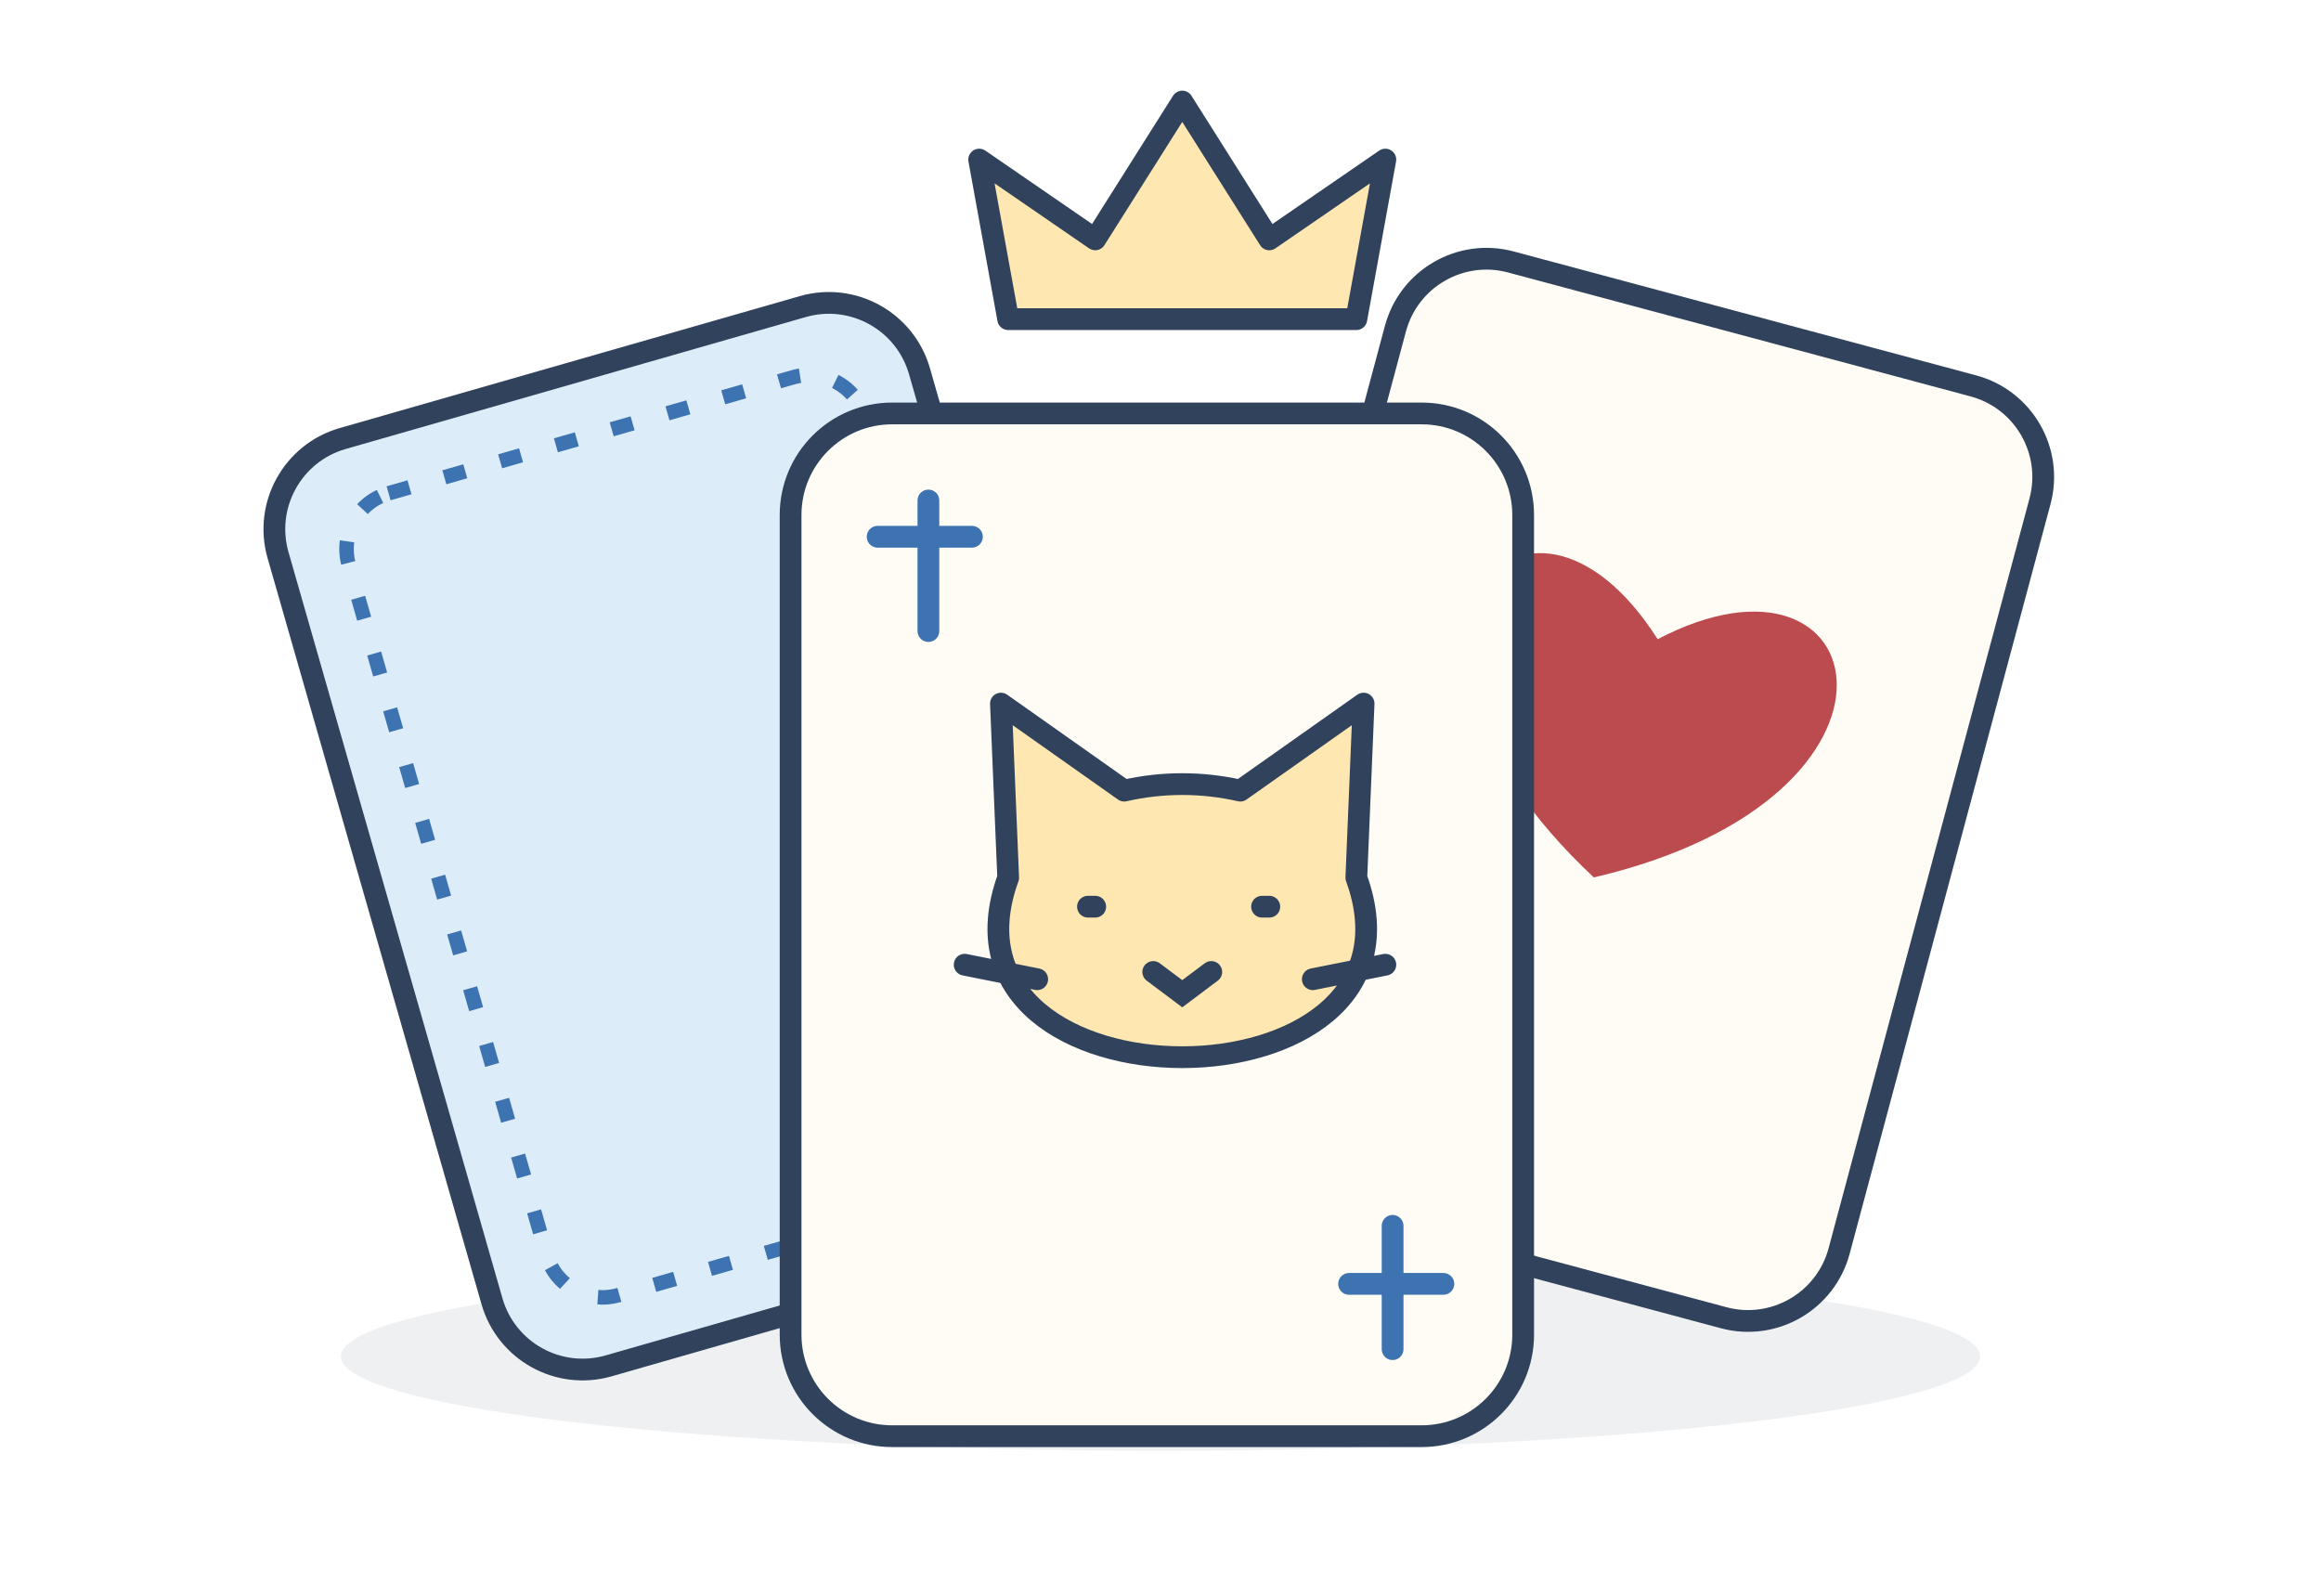
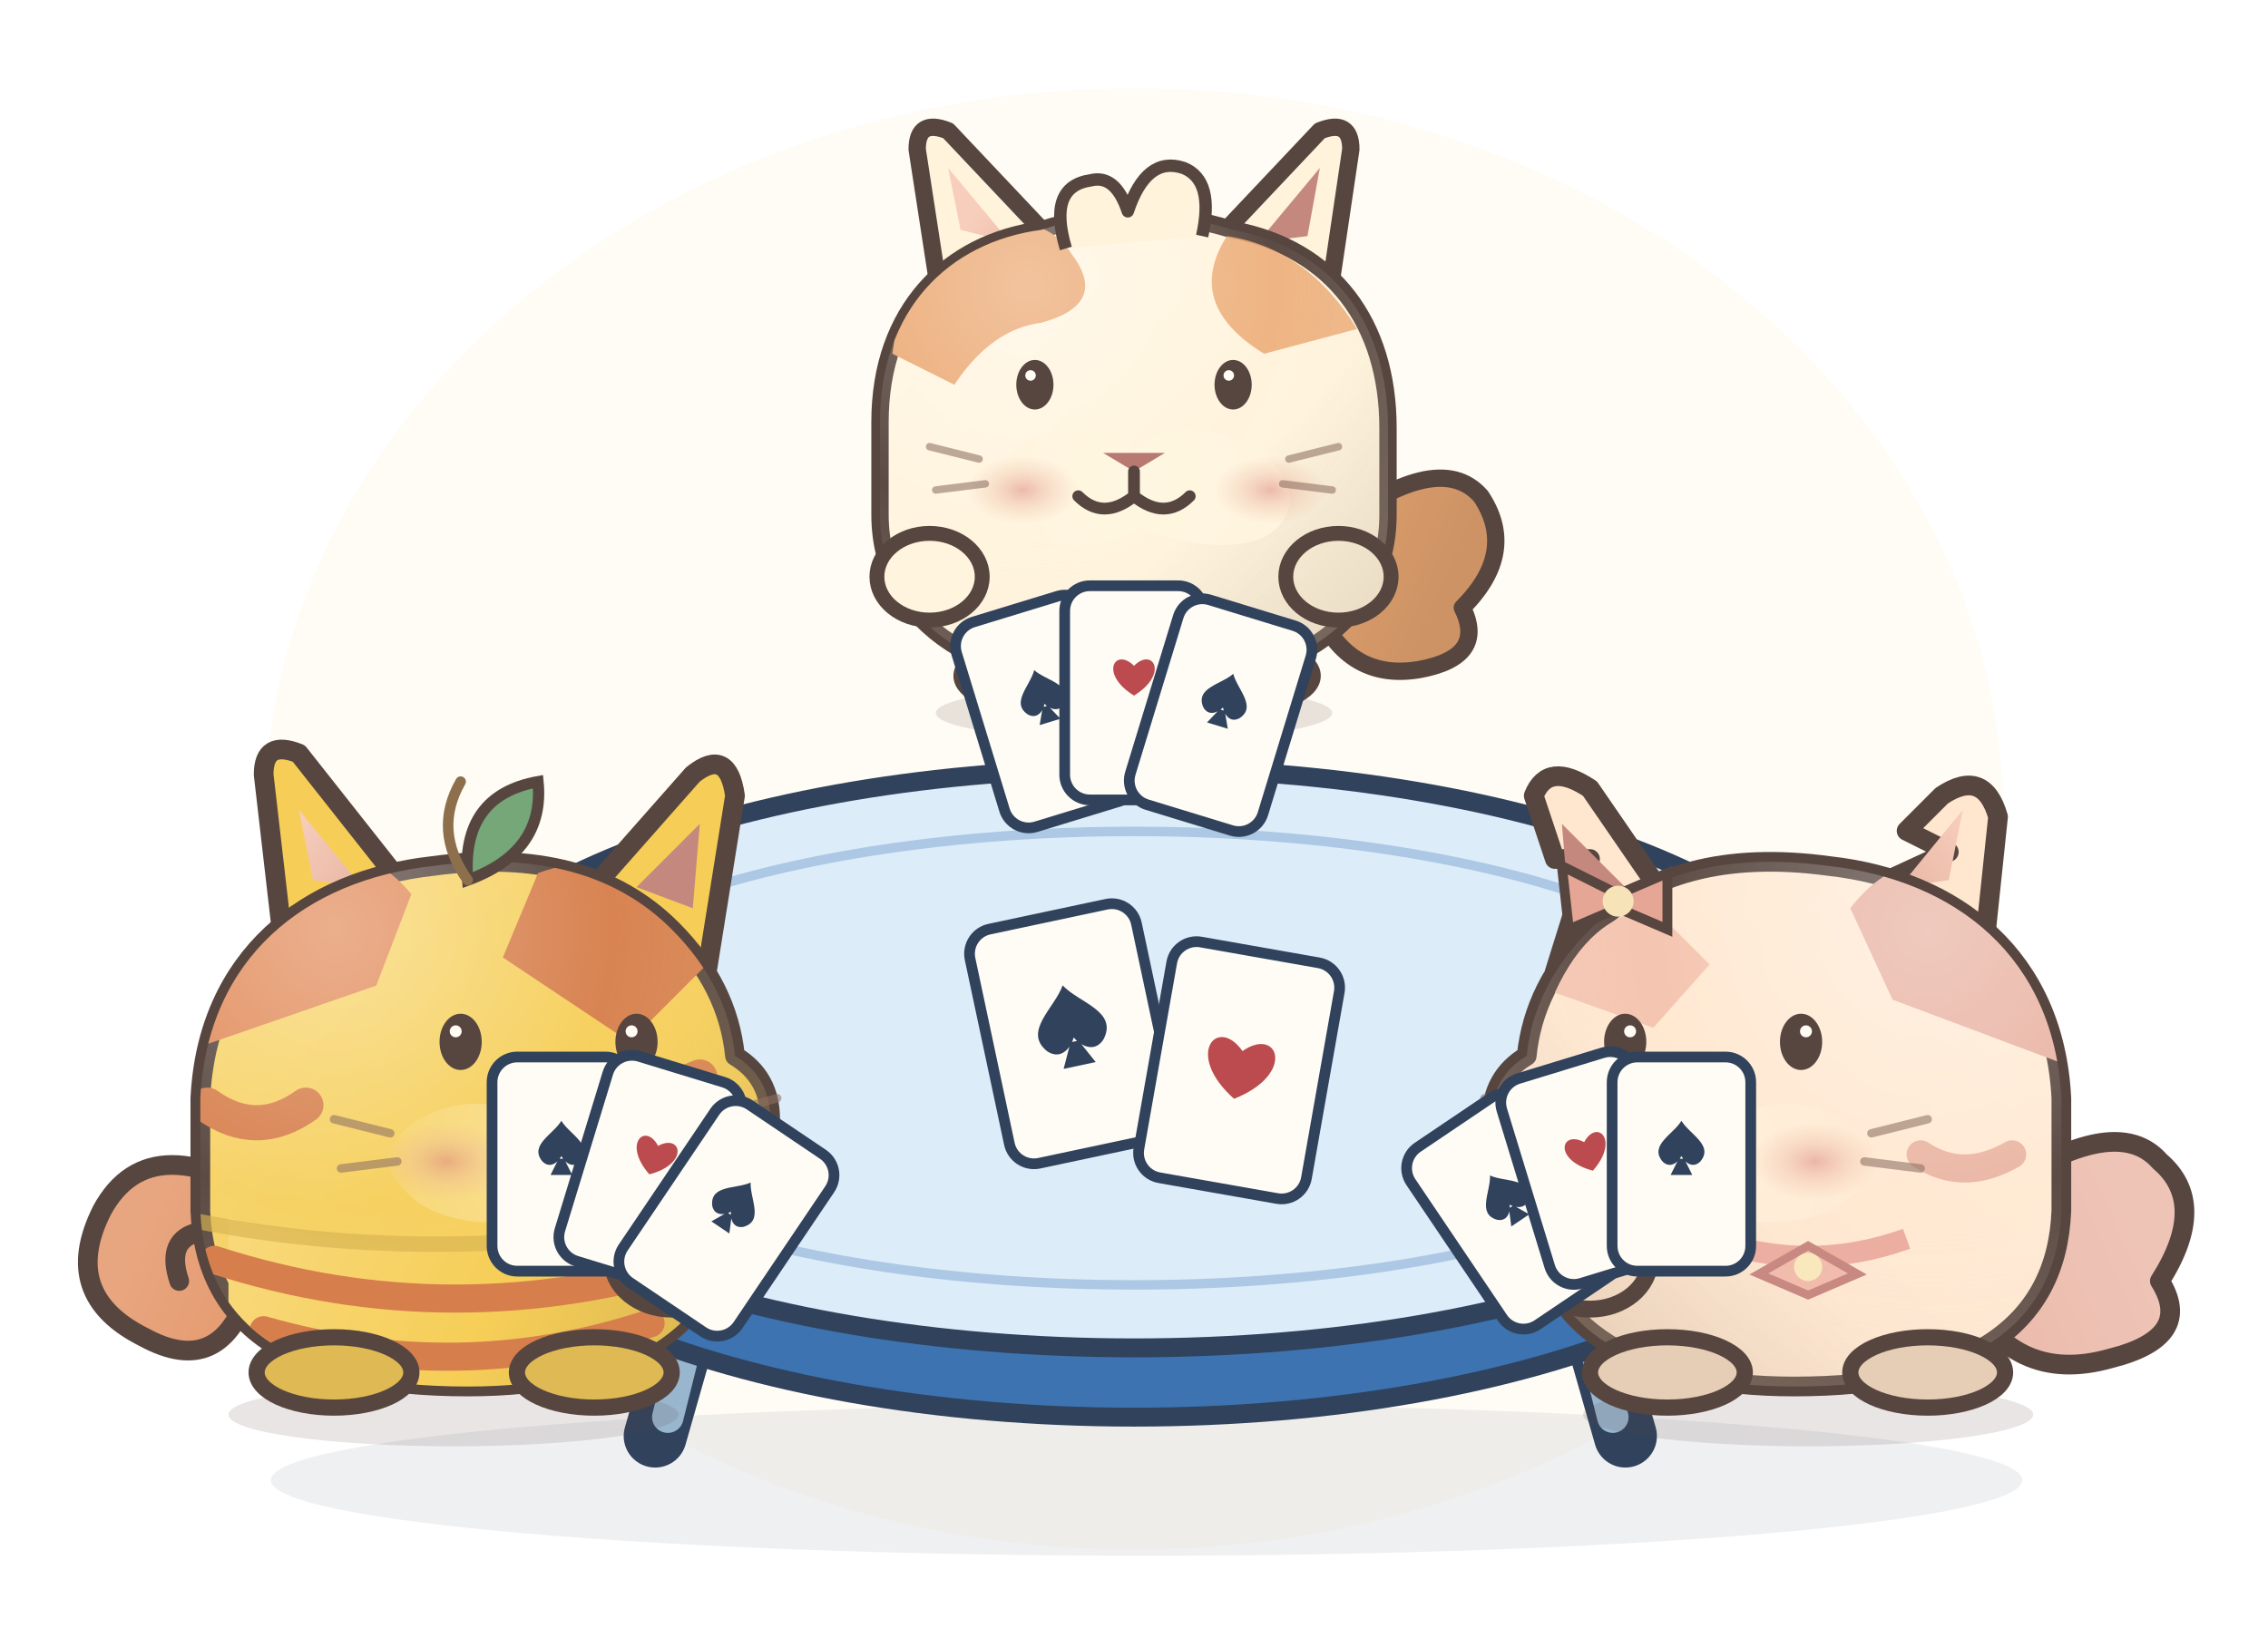
- <svg xmlns="http://www.w3.org/2000/svg" viewBox="0 0 320 220" fill="none">
-   <ellipse cx="160" cy="187" rx="113" ry="13" fill="#30425c" opacity=".08" />
-   <g transform="rotate(-16 105 124)">
-     <rect x="54" y="47" width="92" height="133" rx="13" fill="#dcecf9" stroke="#30425c" stroke-width="3" />
-     <rect x="63" y="56" width="74" height="115" rx="8" stroke="#3c73b0" stroke-width="2" stroke-dasharray="3 5" />
-   </g>
-   <g transform="rotate(15 220 120)">
-     <rect x="174" y="42" width="92" height="133" rx="13" fill="#fffcf5" stroke="#30425c" stroke-width="3" />
-     <path d="M220 87c-25-23-43 11 0 34 43-23 25-57 0-34Z" fill="#bb4b4e" />
-   </g>
-   <rect x="109" y="57" width="101" height="141" rx="14" fill="#fffcf5" stroke="#30425c" stroke-width="3" />
-   <path d="m139 121-1-24 17 12a36 36 0 0 1 16 0l17-12-1 24c12 33-60 33-48 0Z" fill="#ffe7b1" stroke="#30425c" stroke-width="3" stroke-linejoin="round" />
-   <path d="M150 125h1m23 0h1m-16 9 4 3 4-3m-24 1-10-2m48 2 10-2" stroke="#30425c" stroke-width="3" stroke-linecap="round" />
-   <path d="m139 44-4-22 16 11 12-19 12 19 16-11-4 22Z" fill="#ffe7b1" stroke="#30425c" stroke-width="3" stroke-linejoin="round" />
-   <path d="M121 74h13m-6-5v18m58 90h13m-7-8v17" stroke="#3c73b0" stroke-width="3" stroke-linecap="round" />
+ <svg xmlns="http://www.w3.org/2000/svg" viewBox="0 0 360 260" fill="none">
+   <ellipse cx="180" cy="130" rx="138" ry="116" fill="#fffcf5" />
+   <ellipse cx="182" cy="235" rx="139" ry="12" fill="#30425c" opacity=".08" />
+   <path d="M114 193L104 228M248 193L258 228" stroke="#30425c" stroke-width="10" stroke-linecap="round" />
+   <path d="M114 193L106 225M248 193L256 225" stroke="#99b6cf" stroke-width="5" stroke-linecap="round" />
+   <g transform="translate(121 7) scale(0.9833333)">
+     <defs>
+       <linearGradient id="_ddz-logo-cloud-R_0_-fur" x1="26" y1="30" x2="100" y2="102" gradientUnits="userSpaceOnUse">
+         <stop stop-color="#fff5e1" />
+         <stop offset=".62" stop-color="#FFF3DB" />
+         <stop offset="1" stop-color="#e5d7c0" />
+       </linearGradient>
+       <linearGradient id="_ddz-logo-cloud-R_0_-tail" x1="20" y1="69" x2="103" y2="105" gradientUnits="userSpaceOnUse">
+         <stop stop-color="#f0bc92" />
+         <stop offset=".55" stop-color="#EBA770" />
+         <stop offset="1" stop-color="#cd9365" />
+       </linearGradient>
+       <linearGradient id="_ddz-logo-cloud-R_0_-outfit" x1="32" y1="78" x2="92" y2="107" gradientUnits="userSpaceOnUse">
+         <stop stop-color="#fff5e2" />
+         <stop offset=".55" stop-color="#FFF3DB" />
+         <stop offset="1" stop-color="#e2d6c0" />
+       </linearGradient>
+       <linearGradient id="_ddz-logo-cloud-R_0_-ear" x1="42" y1="17" x2="72" y2="40" gradientUnits="userSpaceOnUse">
+         <stop stop-color="#F7CEBC" />
+         <stop offset=".68" stop-color="#DDA391" />
+         <stop offset="1" stop-color="#C5887F" />
+       </linearGradient>
+       <radialGradient id="_ddz-logo-cloud-R_0_-belly" cx="60" cy="70" r="31" gradientUnits="userSpaceOnUse">
+         <stop stop-color="#fff6e1" />
+         <stop offset=".72" stop-color="#fff5df" />
+         <stop offset="1" stop-color="#FFF3DB" stop-opacity=".7" />
+       </radialGradient>
+       <radialGradient id="_ddz-logo-cloud-R_0_-blush">
+         <stop stop-color="#DA827B" stop-opacity=".52" />
+         <stop offset=".58" stop-color="#EAAE98" stop-opacity=".26" />
+         <stop offset="1" stop-color="#EAAE98" stop-opacity="0" />
+       </radialGradient>
+       <radialGradient id="_ddz-logo-cloud-R_0_-volume" cx="43" cy="39" r="72" gradientUnits="userSpaceOnUse">
+         <stop stop-color="#FFFFFF" stop-opacity=".32" />
+         <stop offset=".55" stop-color="#FFFFFF" stop-opacity=".025" />
+         <stop offset="1" stop-color="#e5d7c0" stop-opacity=".22" />
+       </radialGradient>
+       <clipPath id="_ddz-logo-cloud-R_0_-clip">
+         <path d="M19 61C19 43 30 32 45 30Q60 25 76 30C92 33 101 45 101 62V76C101 94 84 104 60 104S19 94 19 76Z" />
+       </clipPath>
+     </defs>
+     <ellipse cx="60" cy="108" rx="32" ry="4.5" fill="#55443A" opacity="0.14" />
+     <g>
+       <g transform="translate(0 0) rotate(0 60 69) translate(60 69) scale(1 1) translate(-60 -69)">
+         <g transform="translate(0 0) rotate(0 91 85)">
+           <path d="M91 79Q109 65 116 73Q122 82 113 91Q117 99 106 101Q94 103 89 90Z" fill="url(#_ddz-logo-cloud-R_0_-tail)" stroke="#57463F" stroke-width="2.8" stroke-linecap="round" stroke-linejoin="round" />
+         </g>
+         <g transform="rotate(0 60 39)">
+           <g>
+             <path d="M29 43 25 17Q25 12 30 14L47 32ZM73 32 90 14Q95 12 95 17L91 44Z" fill="#FFF3DB" stroke="#57463F" stroke-width="2.8" stroke-linejoin="round" />
+             <path d="M32 30 30 20 40 32ZM80 32 90 20 88 31Z" fill="url(#_ddz-logo-cloud-R_0_-ear)" />
+           </g>
+         </g>
+         <path d="M19 61C19 43 30 32 45 30Q60 25 76 30C92 33 101 45 101 62V76C101 94 84 104 60 104S19 94 19 76Z" fill="url(#_ddz-logo-cloud-R_0_-fur)" stroke="#57463F" stroke-width="2.8" stroke-linejoin="round" />
+         <g clip-path="url(#_ddz-logo-cloud-R_0_-clip)">
+           <path d="M23 36Q43 23 50 34Q56 42 45 45Q37 46 31 55L21 50Z" fill="#EBA770" />
+           <path d="M75 31q13 2 21 15l-15 4q-13-8-6-19Z" fill="#EBA770" opacity=".85" />
+           <path d="M19 61C19 43 30 32 45 30Q60 25 76 30C92 33 101 45 101 62V76C101 94 84 104 60 104S19 94 19 76Z" fill="url(#_ddz-logo-cloud-R_0_-volume)" />
+           <path d="M37 70C40 64 47 61 53 63C57 63 59 66 60 66C63 62 70 61 77 64C84 67 87 73 84 77C81 82 70 82 61 78C55 82 45 82 40 78C37 76 36 73 37 70Z" fill="url(#_ddz-logo-cloud-R_0_-belly)" />
+           <g />
+         </g>
+         <g>
+           <ellipse cx="42" cy="72" rx="9" ry="5.5" fill="url(#_ddz-logo-cloud-R_0_-blush)" />
+           <ellipse cx="82" cy="72" rx="9" ry="5.5" fill="url(#_ddz-logo-cloud-R_0_-blush)" />
+           <ellipse cx="44" cy="55" rx="3" ry="4" fill="#57463F" />
+           <ellipse cx="76" cy="55" rx="3" ry="4" fill="#57463F" />
+           <circle cx="43.3" cy="53.5" r=".85" fill="#FFFDF5" />
+           <circle cx="75.3" cy="53.5" r=".85" fill="#FFFDF5" />
+           <path d="m55 66 5 3 5-3Z" fill="#B87972" />
+           <path d="M60 69v4m0 0q-5 4-9 0m9 0q5 4 9 0" stroke="#57463F" stroke-width="1.9" stroke-linecap="round" fill="none" />
+           <path d="m35 67-8-2m9 6-8 1m57-5 8-2m-9 6 8 1" stroke="#8E7062" stroke-width="1.2" stroke-linecap="round" opacity=".58" />
+         </g>
+         <g transform="rotate(0 60 30)" />
+         <g transform="translate(0 0) rotate(0 62 30)">
+           <path d="M49 33q-3-10 4-11 4-1 6 5 3-9 9-7 5 2 3 11" fill="#FFF3DB" stroke="#57463F" stroke-width="2" stroke-linejoin="round" />
+         </g>
+         <ellipse cx="27" cy="86" rx="8.5" ry="7" fill="url(#_ddz-logo-cloud-R_0_-fur)" stroke="#57463F" stroke-width="2.4" />
+         <ellipse cx="93" cy="86" rx="8.5" ry="7" fill="url(#_ddz-logo-cloud-R_0_-fur)" stroke="#57463F" stroke-width="2.4" />
+         <ellipse cx="43" cy="102" rx="11" ry="5" fill="#e5d7c0" stroke="#57463F" stroke-width="2.3" />
+         <ellipse cx="78" cy="102" rx="11" ry="5" fill="#e5d7c0" stroke="#57463F" stroke-width="2.3" />
+       </g>
+     </g>
+   </g>
+   <ellipse cx="180" cy="177" rx="115" ry="48" fill="#3c73b0" stroke="#30425c" stroke-width="3" />
+   <ellipse cx="180" cy="168" rx="115" ry="46" fill="#dcecf9" stroke="#30425c" stroke-width="3" />
+   <ellipse cx="180" cy="168" rx="102" ry="36" stroke="#3c73b0" stroke-opacity=".3" stroke-width="1.5" />
+   <g transform="translate(5 104) scale(1.116667)">
+     <defs>
+       <linearGradient id="_ddz-logo-mango-R_0_-fur" x1="26" y1="30" x2="100" y2="102" gradientUnits="userSpaceOnUse">
+         <stop stop-color="#f7d672" />
+         <stop offset=".62" stop-color="#F6CE57" />
+         <stop offset="1" stop-color="#deb954" />
+       </linearGradient>
+       <linearGradient id="_ddz-logo-mango-R_0_-tail" x1="20" y1="69" x2="103" y2="105" gradientUnits="userSpaceOnUse">
+         <stop stop-color="#e8a680" />
+         <stop offset=".55" stop-color="#E18A58" />
+         <stop offset="1" stop-color="#c57d53" />
+       </linearGradient>
+       <linearGradient id="_ddz-logo-mango-R_0_-outfit" x1="32" y1="78" x2="92" y2="107" gradientUnits="userSpaceOnUse">
+         <stop stop-color="#f8d879" />
+         <stop offset=".55" stop-color="#F6CE57" />
+         <stop offset="1" stop-color="#dbb753" />
+       </linearGradient>
+       <linearGradient id="_ddz-logo-mango-R_0_-ear" x1="42" y1="17" x2="72" y2="40" gradientUnits="userSpaceOnUse">
+         <stop stop-color="#F7CEBC" />
+         <stop offset=".68" stop-color="#DDA391" />
+         <stop offset="1" stop-color="#C5887F" />
+       </linearGradient>
+       <radialGradient id="_ddz-logo-mango-R_0_-belly" cx="76" cy="70" r="31" gradientUnits="userSpaceOnUse">
+         <stop stop-color="#fae197" />
+         <stop offset=".72" stop-color="#f8d97c" />
+         <stop offset="1" stop-color="#F6CE57" stop-opacity=".7" />
+       </radialGradient>
+       <radialGradient id="_ddz-logo-mango-R_0_-blush">
+         <stop stop-color="#DA827B" stop-opacity=".52" />
+         <stop offset=".58" stop-color="#EAAE98" stop-opacity=".26" />
+         <stop offset="1" stop-color="#EAAE98" stop-opacity="0" />
+       </radialGradient>
+       <radialGradient id="_ddz-logo-mango-R_0_-volume" cx="43" cy="39" r="72" gradientUnits="userSpaceOnUse">
+         <stop stop-color="#FFFFFF" stop-opacity=".32" />
+         <stop offset=".55" stop-color="#FFFFFF" stop-opacity=".025" />
+         <stop offset="1" stop-color="#deb954" stop-opacity=".22" />
+       </radialGradient>
+       <clipPath id="_ddz-logo-mango-R_0_-clip">
+         <path d="M24 63C25 43 39 32 57 30Q79 27 91 39Q99 47 100 57Q105 60 105 66Q105 72 99 75V80C98 96 84 104 62 104Q25 104 24 79Z" />
+       </clipPath>
+     </defs>
+     <ellipse cx="60" cy="108" rx="32" ry="4.5" fill="#55443A" opacity="0.14" />
+     <g>
+       <g transform="translate(0 0) rotate(0 60 69) translate(60 69) scale(1 1) translate(-60 -69)">
+         <g transform="translate(0 0) rotate(0 36 85)">
+           <path d="M36 79Q17 66 10 79Q4 91 16 97Q27 103 31 90Q34 82 24 82Q19 83 21 89" fill="url(#_ddz-logo-mango-R_0_-tail)" stroke="#57463F" stroke-width="2.8" stroke-linecap="round" stroke-linejoin="round" />
+         </g>
+         <g>
+           <ellipse cx="32" cy="84" rx="7.5" ry="6" fill="#deb954" stroke="#57463F" stroke-width="2.2" />
+           <ellipse cx="47" cy="101" rx="8.5" ry="4.5" fill="#deb954" stroke="#57463F" stroke-width="2" />
+         </g>
+         <g transform="rotate(0 60 39)">
+           <g>
+             <path d="M36 43 33 17Q33 12 38 14L53 33ZM79 34 94 17Q99 13 100 20L96 45Z" fill="#F6CE57" stroke="#57463F" stroke-width="2.8" stroke-linejoin="round" />
+             <path d="M40 32 38 22 47 33ZM86 33 95 24 94 36Z" fill="url(#_ddz-logo-mango-R_0_-ear)" />
+           </g>
+         </g>
+         <path d="M24 63C25 43 39 32 57 30Q79 27 91 39Q99 47 100 57Q105 60 105 66Q105 72 99 75V80C98 96 84 104 62 104Q25 104 24 79Z" fill="url(#_ddz-logo-mango-R_0_-fur)" stroke="#57463F" stroke-width="2.8" stroke-linejoin="round" />
+         <g clip-path="url(#_ddz-logo-mango-R_0_-clip)">
+           <path d="M27 33Q44 22 54 34l-5 13-26 9Z" fill="#E18A58" />
+           <path d="M72 31q17-6 26 11l-13 13-18-12Z" fill="#D7804D" />
+           <path d="M25 64q7 5 14 0m39-4q8 4 17 0" stroke="#D7804D" stroke-width="5" stroke-linecap="round" />
+           <path d="M24 63C25 43 39 32 57 30Q79 27 91 39Q99 47 100 57Q105 60 105 66Q105 72 99 75V80C98 96 84 104 62 104Q25 104 24 79Z" fill="url(#_ddz-logo-mango-R_0_-volume)" />
+           <path d="M51 70C54 65 62 62 69 65C73 61 83 61 90 65C97 69 99 75 95 79C91 83 83 82 76 79C67 82 57 81 53 76C51 74 50 72 51 70Z" fill="url(#_ddz-logo-mango-R_0_-belly)" />
+           <g>
+             <path d="M28 80Q55 88 101 79V96Q86 106 62 106Q40 106 28 97Z" fill="url(#_ddz-logo-mango-R_0_-outfit)" />
+             <path d="M21 80Q59 88 100 79" stroke="#d8b452" stroke-width="2.2" fill="none" opacity=".65" />
+             <path d="M26 86q34 11 69 0m-62 10q28 8 55-1" stroke="#D77E4D" stroke-width="4" stroke-linecap="round" fill="none" />
+           </g>
+         </g>
+         <g>
+           <ellipse cx="59" cy="72" rx="9" ry="5.5" fill="url(#_ddz-logo-mango-R_0_-blush)" />
+           <ellipse cx="92" cy="72" rx="9" ry="5.5" fill="url(#_ddz-logo-mango-R_0_-blush)" />
+           <ellipse cx="61" cy="55" rx="3" ry="4" fill="#57463F" />
+           <ellipse cx="86" cy="55" rx="3" ry="4" fill="#57463F" />
+           <circle cx="60.3" cy="53.5" r=".85" fill="#FFFDF5" />
+           <circle cx="85.3" cy="53.5" r=".85" fill="#FFFDF5" />
+           <path d="m86 66 5 3 5-3Z" fill="#B87972" />
+           <path d="M92 69v4m0 0q-4 4-8 0m8 0q4 4 8 0" stroke="#57463F" stroke-width="2" stroke-linecap="round" fill="none" />
+           <path d="m51 68-8-2m9 6-8 1m55-8 7-2m-6 6 7 1" stroke="#8E7062" stroke-width="1.2" stroke-linecap="round" opacity=".58" />
+         </g>
+         <g transform="rotate(0 60 30)" />
+         <g transform="translate(0 0) rotate(0 62 30)">
+           <g>
+             <path d="M62 32q-1-12 10-14 1 10-10 14Z" fill="#75A779" stroke="#57463F" stroke-width="1.6" />
+             <path d="M62 32q-5-7-1-14" stroke="#8D6F4B" stroke-width="1.5" stroke-linecap="round" />
+           </g>
+         </g>
+         <ellipse cx="91" cy="86" rx="8.5" ry="7" fill="url(#_ddz-logo-mango-R_0_-fur)" stroke="#57463F" stroke-width="2.4" />
+         <ellipse cx="43" cy="102" rx="11" ry="5" fill="#deb954" stroke="#57463F" stroke-width="2.3" />
+         <ellipse cx="80" cy="102" rx="11" ry="5" fill="#deb954" stroke="#57463F" stroke-width="2.3" />
+       </g>
+     </g>
+   </g>
+   <g transform="translate(220 104) scale(1.116667)">
+     <defs>
+       <linearGradient id="_ddz-logo-peach-R_0_-fur" x1="26" y1="30" x2="100" y2="102" gradientUnits="userSpaceOnUse">
+         <stop stop-color="#ffebd7" />
+         <stop offset=".62" stop-color="#FFE7CF" />
+         <stop offset="1" stop-color="#e5cdb6" />
+       </linearGradient>
+       <linearGradient id="_ddz-logo-peach-R_0_-tail" x1="20" y1="69" x2="103" y2="105" gradientUnits="userSpaceOnUse">
+         <stop stop-color="#eec4b7" />
+         <stop offset=".55" stop-color="#E8B1A0" />
+         <stop offset="1" stop-color="#cb9b8a" />
+       </linearGradient>
+       <linearGradient id="_ddz-logo-peach-R_0_-outfit" x1="32" y1="78" x2="92" y2="107" gradientUnits="userSpaceOnUse">
+         <stop stop-color="#ffecd9" />
+         <stop offset=".55" stop-color="#FFE7CF" />
+         <stop offset="1" stop-color="#e2ccb7" />
+       </linearGradient>
+       <linearGradient id="_ddz-logo-peach-R_0_-ear" x1="42" y1="17" x2="72" y2="40" gradientUnits="userSpaceOnUse">
+         <stop stop-color="#F7CEBC" />
+         <stop offset=".68" stop-color="#DDA391" />
+         <stop offset="1" stop-color="#C5887F" />
+       </linearGradient>
+       <radialGradient id="_ddz-logo-peach-R_0_-belly" cx="76" cy="70" r="31" gradientUnits="userSpaceOnUse">
+         <stop stop-color="#ffefda" />
+         <stop offset=".72" stop-color="#ffecd6" />
+         <stop offset="1" stop-color="#FFE7CF" stop-opacity=".7" />
+       </radialGradient>
+       <radialGradient id="_ddz-logo-peach-R_0_-blush">
+         <stop stop-color="#DA827B" stop-opacity=".52" />
+         <stop offset=".58" stop-color="#EAAE98" stop-opacity=".26" />
+         <stop offset="1" stop-color="#EAAE98" stop-opacity="0" />
+       </radialGradient>
+       <radialGradient id="_ddz-logo-peach-R_0_-volume" cx="43" cy="39" r="72" gradientUnits="userSpaceOnUse">
+         <stop stop-color="#FFFFFF" stop-opacity=".32" />
+         <stop offset=".55" stop-color="#FFFFFF" stop-opacity=".025" />
+         <stop offset="1" stop-color="#e5cdb6" stop-opacity=".22" />
+       </radialGradient>
+       <clipPath id="_ddz-logo-peach-R_0_-clip">
+         <path d="M24 63C25 43 39 32 57 30Q79 27 91 39Q99 47 100 57Q105 60 105 66Q105 72 99 75V80C98 96 84 104 62 104Q25 104 24 79Z" />
+       </clipPath>
+     </defs>
+     <ellipse cx="60" cy="108" rx="32" ry="4.5" fill="#55443A" opacity="0.14" />
+     <g transform="translate(120 0) scale(-1 1)">
+       <g transform="translate(0 0) rotate(0 60 69) translate(60 69) scale(1 1) translate(-60 -69)">
+         <g transform="translate(0 0) rotate(0 36 85)">
+           <path d="M37 79Q17 64 10 72Q3 78 10 89Q5 97 17 100Q31 104 38 90Z" fill="url(#_ddz-logo-peach-R_0_-tail)" stroke="#57463F" stroke-width="2.8" stroke-linecap="round" stroke-linejoin="round" />
+         </g>
+         <g>
+           <ellipse cx="32" cy="84" rx="7.5" ry="6" fill="#e5cdb6" stroke="#57463F" stroke-width="2.2" />
+           <ellipse cx="47" cy="101" rx="8.5" ry="4.5" fill="#e5cdb6" stroke="#57463F" stroke-width="2" />
+         </g>
+         <g transform="rotate(0 60 39)">
+           <g>
+             <path d="M35 42 33 23Q35 16 41 20L46 25 40 28 53 34ZM80 35 91 19Q97 15 99 20L96 29 91 29 96 45Z" fill="#FFE7CF" stroke="#57463F" stroke-width="2.8" stroke-linejoin="round" />
+             <path d="M40 32 38 22 47 33ZM86 33 95 24 94 36Z" fill="url(#_ddz-logo-peach-R_0_-ear)" />
+           </g>
+         </g>
+         <path d="M24 63C25 43 39 32 57 30Q79 27 91 39Q99 47 100 57Q105 60 105 66Q105 72 99 75V80C98 96 84 104 62 104Q25 104 24 79Z" fill="url(#_ddz-logo-peach-R_0_-fur)" stroke="#57463F" stroke-width="2.8" stroke-linejoin="round" />
+         <g clip-path="url(#_ddz-logo-peach-R_0_-clip)">
+           <path d="M27 35Q44 23 54 36l-6 13-24 9Z" fill="#E8B1A0" />
+           <path d="M82 36q9 1 14 12l-14 5-8-9Z" fill="#F4C4AF" />
+           <path d="M31 71q7 4 13 0" stroke="#EAB5A2" stroke-width="4" stroke-linecap="round" />
+           <path d="M24 63C25 43 39 32 57 30Q79 27 91 39Q99 47 100 57Q105 60 105 66Q105 72 99 75V80C98 96 84 104 62 104Q25 104 24 79Z" fill="url(#_ddz-logo-peach-R_0_-volume)" />
+           <path d="M51 70C54 65 62 62 69 65C73 61 83 61 90 65C97 69 99 75 95 79C91 83 83 82 76 79C67 82 57 81 53 76C51 74 50 72 51 70Z" fill="url(#_ddz-logo-peach-R_0_-belly)" />
+           <g>
+             <path d="M46 83q14 5 28 0" stroke="#EBAEA0" stroke-width="3" fill="none" />
+             <path d="m60 84-7 4 7 3 7-3Z" fill="#F2BCAD" stroke="#C88982" stroke-width="1.2" />
+             <circle cx="60" cy="87" r="2" fill="#F8E8BC" />
+           </g>
+         </g>
+         <g>
+           <ellipse cx="59" cy="72" rx="9" ry="5.5" fill="url(#_ddz-logo-peach-R_0_-blush)" />
+           <ellipse cx="92" cy="72" rx="9" ry="5.5" fill="url(#_ddz-logo-peach-R_0_-blush)" />
+           <ellipse cx="61" cy="55" rx="3" ry="4" fill="#57463F" />
+           <ellipse cx="86" cy="55" rx="3" ry="4" fill="#57463F" />
+           <circle cx="60.3" cy="53.5" r=".85" fill="#FFFDF5" />
+           <circle cx="85.3" cy="53.5" r=".85" fill="#FFFDF5" />
+           <path d="m86 66 5 3 5-3Z" fill="#B87972" />
+           <path d="M92 69v4m0 0q-4 4-8 0m8 0q4 4 8 0" stroke="#57463F" stroke-width="2" stroke-linecap="round" fill="none" />
+           <path d="m51 68-8-2m9 6-8 1m55-8 7-2m-6 6 7 1" stroke="#8E7062" stroke-width="1.2" stroke-linecap="round" opacity=".58" />
+         </g>
+         <g transform="rotate(0 60 30)" />
+         <g transform="translate(0 0) rotate(0 26 80)" />
+         <ellipse cx="91" cy="86" rx="8.5" ry="7" fill="url(#_ddz-logo-peach-R_0_-fur)" stroke="#57463F" stroke-width="2.4" />
+         <ellipse cx="43" cy="102" rx="11" ry="5" fill="#e5cdb6" stroke="#57463F" stroke-width="2.3" />
+         <ellipse cx="80" cy="102" rx="11" ry="5" fill="#e5cdb6" stroke="#57463F" stroke-width="2.3" />
+         <g transform="rotate(0 87 35)">
+           <path d="m87 34 8-4-1 9-7-3-7 3v-8Z" fill="#E6A695" stroke="#57463F" stroke-width="1.4" />
+           <circle cx="87" cy="35" r="2.2" fill="#F7E3B8" />
+         </g>
+       </g>
+     </g>
+   </g>
+   <g transform="translate(179 104) rotate(0)" stroke="#30425c" stroke-width="1.7" stroke-linejoin="round">
+     <g transform="rotate(-17 0 27)">
+       <rect x="-18" y="-11" width="22" height="34" rx="4" fill="#fffcf5" />
+       <g transform="translate(-7 3) scale(.43)" stroke="none">
+         <path d="M0-9C-3-4-12 0-7 6C-4 9-1 6 0 4C1 6 4 9 7 6C12 0 3-4 0-9ZM-1 5L-4 11H4L1 5Z" fill="#30425c" />
+       </g>
+     </g>
+     <g transform="rotate(0 0 27)">
+       <rect x="-10" y="-11" width="22" height="34" rx="4" fill="#fffcf5" />
+       <g transform="translate(1 3) scale(.43)" stroke="none">
+         <path d="M0-3C-7-10-13 0 0 8C13 0 7-10 0-3Z" fill="#bb4b4e" />
+       </g>
+     </g>
+     <g transform="rotate(17 0 27)">
+       <rect x="-2" y="-11" width="22" height="34" rx="4" fill="#fffcf5" />
+       <g transform="translate(9 3) scale(.43)" stroke="none">
+         <path d="M0-9C-3-4-12 0-7 6C-4 9-1 6 0 4C1 6 4 9 7 6C12 0 3-4 0-9ZM-1 5L-4 11H4L1 5Z" fill="#30425c" />
+       </g>
+     </g>
+   </g>
+   <g transform="translate(104 180) rotate(17)" stroke="#30425c" stroke-width="1.7" stroke-linejoin="round">
+     <g transform="rotate(-17 0 27)">
+       <rect x="-18" y="-11" width="22" height="34" rx="4" fill="#fffcf5" />
+       <g transform="translate(-7 3) scale(.43)" stroke="none">
+         <path d="M0-9C-3-4-12 0-7 6C-4 9-1 6 0 4C1 6 4 9 7 6C12 0 3-4 0-9ZM-1 5L-4 11H4L1 5Z" fill="#30425c" />
+       </g>
+     </g>
+     <g transform="rotate(0 0 27)">
+       <rect x="-10" y="-11" width="22" height="34" rx="4" fill="#fffcf5" />
+       <g transform="translate(1 3) scale(.43)" stroke="none">
+         <path d="M0-3C-7-10-13 0 0 8C13 0 7-10 0-3Z" fill="#bb4b4e" />
+       </g>
+     </g>
+     <g transform="rotate(17 0 27)">
+       <rect x="-2" y="-11" width="22" height="34" rx="4" fill="#fffcf5" />
+       <g transform="translate(9 3) scale(.43)" stroke="none">
+         <path d="M0-9C-3-4-12 0-7 6C-4 9-1 6 0 4C1 6 4 9 7 6C12 0 3-4 0-9ZM-1 5L-4 11H4L1 5Z" fill="#30425c" />
+       </g>
+     </g>
+   </g>
+   <g transform="translate(250 180) rotate(-17)" stroke="#30425c" stroke-width="1.7" stroke-linejoin="round">
+     <g transform="rotate(-17 0 27)">
+       <rect x="-18" y="-11" width="22" height="34" rx="4" fill="#fffcf5" />
+       <g transform="translate(-7 3) scale(.43)" stroke="none">
+         <path d="M0-9C-3-4-12 0-7 6C-4 9-1 6 0 4C1 6 4 9 7 6C12 0 3-4 0-9ZM-1 5L-4 11H4L1 5Z" fill="#30425c" />
+       </g>
+     </g>
+     <g transform="rotate(0 0 27)">
+       <rect x="-10" y="-11" width="22" height="34" rx="4" fill="#fffcf5" />
+       <g transform="translate(1 3) scale(.43)" stroke="none">
+         <path d="M0-3C-7-10-13 0 0 8C13 0 7-10 0-3Z" fill="#bb4b4e" />
+       </g>
+     </g>
+     <g transform="rotate(17 0 27)">
+       <rect x="-2" y="-11" width="22" height="34" rx="4" fill="#fffcf5" />
+       <g transform="translate(9 3) scale(.43)" stroke="none">
+         <path d="M0-9C-3-4-12 0-7 6C-4 9-1 6 0 4C1 6 4 9 7 6C12 0 3-4 0-9ZM-1 5L-4 11H4L1 5Z" fill="#30425c" />
+       </g>
+     </g>
+   </g>
+   <g transform="translate(157 145) rotate(-12 14 20)">
+     <rect width="27" height="38" rx="4" fill="#fffcf5" stroke="#30425c" stroke-width="1.7" />
+     <g transform="translate(13.5 17) scale(.65)">
+       <path d="M0-9C-3-4-12 0-7 6C-4 9-1 6 0 4C1 6 4 9 7 6C12 0 3-4 0-9ZM-1 5L-4 11H4L1 5Z" fill="#30425c" />
+     </g>
+   </g>
+   <g transform="translate(183 151) rotate(10 14 20)">
+     <rect width="27" height="38" rx="4" fill="#fffcf5" stroke="#30425c" stroke-width="1.7" />
+     <g transform="translate(13.5 18) scale(.7)">
+       <path d="M0-3C-7-10-13 0 0 8C13 0 7-10 0-3Z" fill="#bb4b4e" />
+     </g>
+   </g>
</svg>
